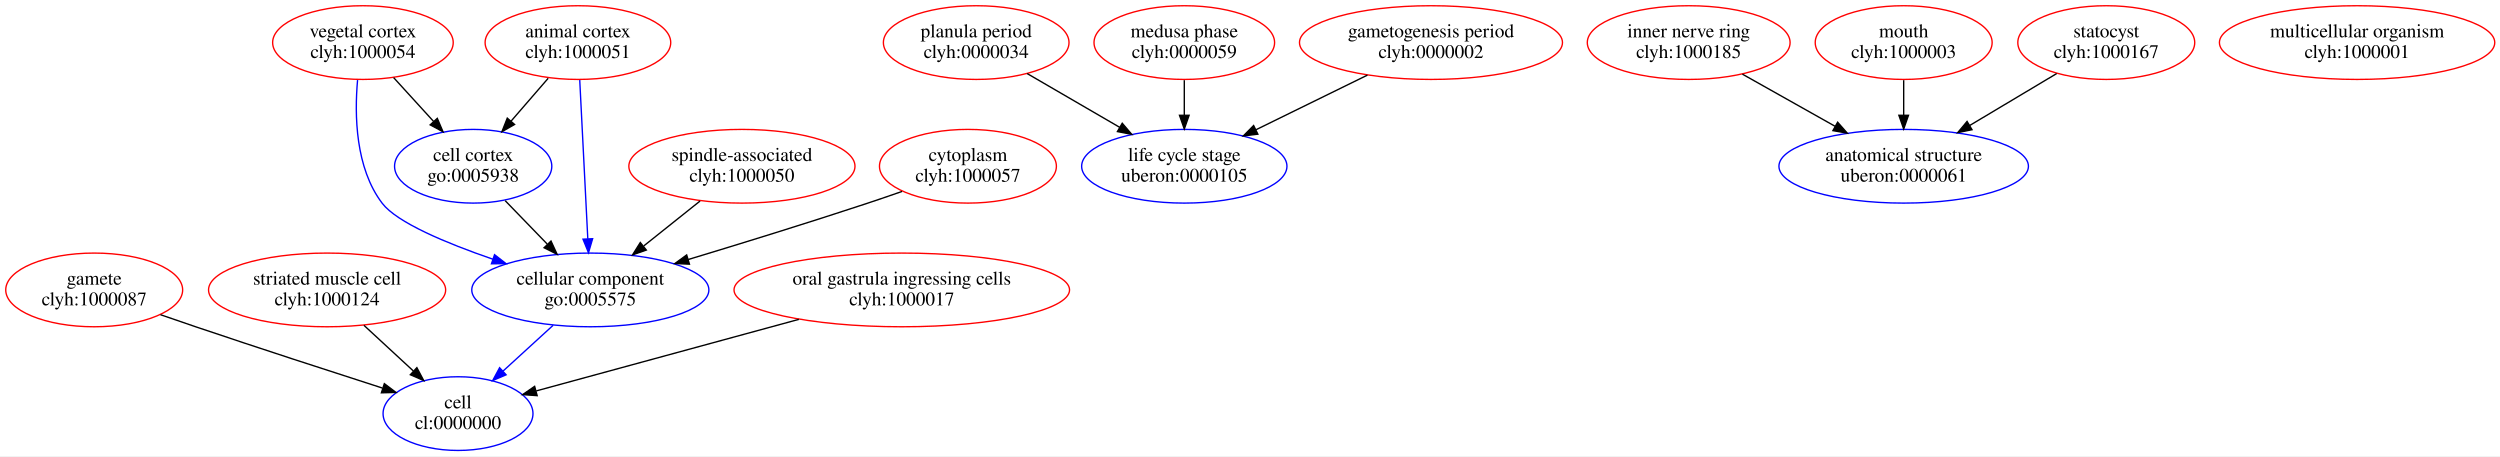
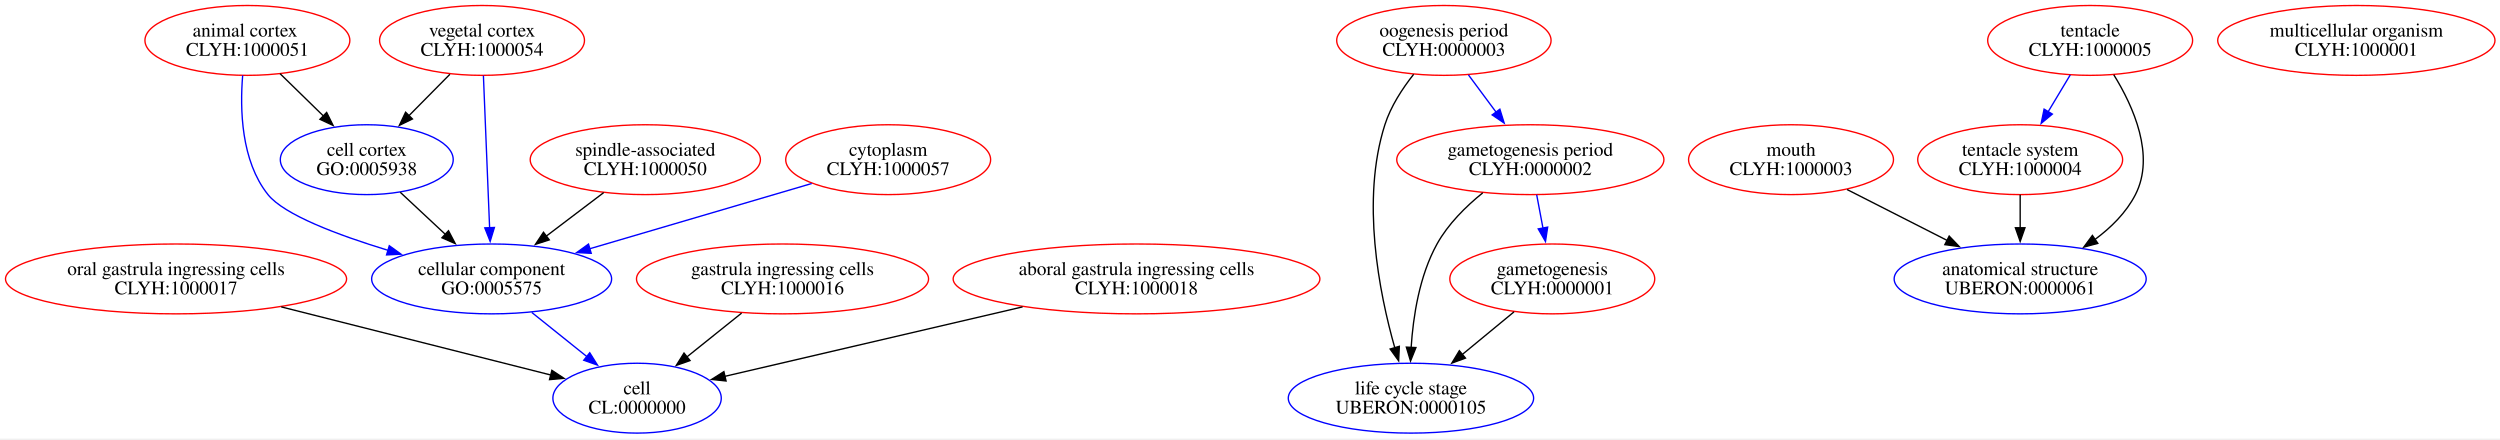
- <svg xmlns="http://www.w3.org/2000/svg" width="1814pt" height="331pt" viewBox="0.00 0.00 1814.05 330.96">
-   <g id="graph0" class="graph" transform="scale(1 1) rotate(0) translate(4 326.96)">
-     <polygon fill="white" stroke="transparent" points="-4,4 -4,-326.96 1810.05,-326.96 1810.05,4 -4,4" />
+ <svg xmlns="http://www.w3.org/2000/svg" width="1822pt" height="320pt" viewBox="0.00 0.00 1822.00 320.00">
+   <g id="graph0" class="graph" transform="scale(1 1) rotate(0) translate(4 315.65)">
+     <polygon fill="white" stroke="none" points="-4,4 -4,-315.65 1818.34,-315.65 1818.34,4 -4,4" />
    <g id="node1" class="node">
-       <ellipse fill="none" stroke="red" cx="64.35" cy="-116.61" rx="64.19" ry="26.74" />
-       <text text-anchor="middle" x="64.35" y="-120.41" font-family="Times,serif" font-size="14.00">gamete</text>
-       <text text-anchor="middle" x="64.35" y="-105.41" font-family="Times,serif" font-size="14.00">clyh:1000087</text>
+       <ellipse fill="none" stroke="red" cx="124.3" cy="-112.37" rx="124.3" ry="25.46" />
+       <text xml:space="preserve" text-anchor="middle" x="124.3" y="-115.17" font-family="Times,serif" font-size="14.00">oral gastrula ingressing cells</text>
+       <text xml:space="preserve" text-anchor="middle" x="124.3" y="-101.17" font-family="Times,serif" font-size="14.00">CLYH:1000017</text>
    </g>
    <g id="node2" class="node">
-       <ellipse fill="none" stroke="blue" cx="328.35" cy="-26.87" rx="54.39" ry="26.74" />
-       <text text-anchor="middle" x="328.35" y="-30.67" font-family="Times,serif" font-size="14.00">cell</text>
-       <text text-anchor="middle" x="328.35" y="-15.67" font-family="Times,serif" font-size="14.00">cl:0000000</text>
+       <ellipse fill="none" stroke="blue" cx="460.3" cy="-25.46" rx="61.36" ry="25.46" />
+       <text xml:space="preserve" text-anchor="middle" x="460.3" y="-28.26" font-family="Times,serif" font-size="14.00">cell</text>
+       <text xml:space="preserve" text-anchor="middle" x="460.3" y="-14.26" font-family="Times,serif" font-size="14.00">CL:0000000</text>
    </g>
    <g id="edge1" class="edge">
-       <path fill="none" stroke="black" d="M112.46,-98.62C121.07,-95.63 129.97,-92.57 138.35,-89.74 183.76,-74.41 235.49,-57.61 273.5,-45.39" />
-       <polygon fill="black" stroke="black" points="274.89,-48.61 283.34,-42.22 272.75,-41.95 274.89,-48.61" />
+       <path fill="none" stroke="black" d="M200.97,-91.99C260.4,-76.97 341.75,-56.42 397.39,-42.35" />
+       <polygon fill="black" stroke="black" points="398.2,-45.76 407.04,-39.92 396.49,-38.97 398.2,-45.76" />
    </g>
    <g id="node3" class="node">
-       <ellipse fill="none" stroke="red" cx="233.35" cy="-116.61" rx="86.03" ry="26.74" />
-       <text text-anchor="middle" x="233.35" y="-120.41" font-family="Times,serif" font-size="14.00">striated muscle cell</text>
-       <text text-anchor="middle" x="233.35" y="-105.41" font-family="Times,serif" font-size="14.00">clyh:1000124</text>
+       <ellipse fill="none" stroke="red" cx="1048.3" cy="-286.19" rx="78.12" ry="25.46" />
+       <text xml:space="preserve" text-anchor="middle" x="1048.3" y="-288.99" font-family="Times,serif" font-size="14.00">oogenesis period</text>
+       <text xml:space="preserve" text-anchor="middle" x="1048.3" y="-274.99" font-family="Times,serif" font-size="14.00">CLYH:0000003</text>
+     </g>
+     <g id="node6" class="node">
+       <ellipse fill="none" stroke="blue" cx="1024.3" cy="-25.46" rx="89.41" ry="25.46" />
+       <text xml:space="preserve" text-anchor="middle" x="1024.3" y="-28.26" font-family="Times,serif" font-size="14.00">life cycle stage</text>
+       <text xml:space="preserve" text-anchor="middle" x="1024.3" y="-14.26" font-family="Times,serif" font-size="14.00">UBERON:0000105</text>
    </g>
    <g id="edge2" class="edge">
-       <path fill="none" stroke="black" d="M260.06,-90.94C271.23,-80.62 284.3,-68.55 296,-57.74" />
-       <polygon fill="black" stroke="black" points="298.49,-60.21 303.46,-50.85 293.74,-55.07 298.49,-60.21" />
+       <path fill="none" stroke="black" d="M1026.28,-261.51C1018,-251.05 1009.57,-238.11 1005.3,-224.74 987.79,-169.9 1001.09,-102.54 1012.53,-62.13" />
+       <polygon fill="black" stroke="black" points="1015.84,-63.27 1015.33,-52.69 1009.13,-61.28 1015.84,-63.27" />
+     </g>
+     <g id="node15" class="node">
+       <ellipse fill="none" stroke="red" cx="1111.3" cy="-199.28" rx="97.36" ry="25.46" />
+       <text xml:space="preserve" text-anchor="middle" x="1111.3" y="-202.08" font-family="Times,serif" font-size="14.00">gametogenesis period</text>
+       <text xml:space="preserve" text-anchor="middle" x="1111.3" y="-188.08" font-family="Times,serif" font-size="14.00">CLYH:0000002</text>
+     </g>
+     <g id="edge3" class="edge">
+       <path fill="none" stroke="blue" d="M1066.19,-261.09C1072.45,-252.64 1079.6,-243 1086.34,-233.92" />
+       <polygon fill="blue" stroke="blue" points="1089.1,-236.07 1092.25,-225.96 1083.48,-231.9 1089.1,-236.07" />
    </g>
    <g id="node4" class="node">
-       <ellipse fill="none" stroke="red" cx="704.35" cy="-296.09" rx="67.35" ry="26.74" />
-       <text text-anchor="middle" x="704.35" y="-299.89" font-family="Times,serif" font-size="14.00">planula period</text>
-       <text text-anchor="middle" x="704.35" y="-284.89" font-family="Times,serif" font-size="14.00">clyh:0000034</text>
+       <ellipse fill="none" stroke="red" cx="1468.3" cy="-199.28" rx="74.67" ry="25.46" />
+       <text xml:space="preserve" text-anchor="middle" x="1468.3" y="-202.08" font-family="Times,serif" font-size="14.00">tentacle system</text>
+       <text xml:space="preserve" text-anchor="middle" x="1468.3" y="-188.08" font-family="Times,serif" font-size="14.00">CLYH:1000004</text>
+     </g>
+     <g id="node18" class="node">
+       <ellipse fill="none" stroke="blue" cx="1468.3" cy="-112.37" rx="91.85" ry="25.46" />
+       <text xml:space="preserve" text-anchor="middle" x="1468.3" y="-115.17" font-family="Times,serif" font-size="14.00">anatomical structure</text>
+       <text xml:space="preserve" text-anchor="middle" x="1468.3" y="-101.17" font-family="Times,serif" font-size="14.00">UBERON:0000061</text>
+     </g>
+     <g id="edge4" class="edge">
+       <path fill="none" stroke="black" d="M1468.3,-173.72C1468.3,-166.13 1468.3,-157.6 1468.3,-149.41" />
+       <polygon fill="black" stroke="black" points="1471.8,-149.68 1468.3,-139.68 1464.8,-149.68 1471.8,-149.68" />
    </g>
    <g id="node5" class="node">
-       <ellipse fill="none" stroke="blue" cx="855.35" cy="-206.35" rx="74.49" ry="26.74" />
-       <text text-anchor="middle" x="855.35" y="-210.15" font-family="Times,serif" font-size="14.00">life cycle stage</text>
-       <text text-anchor="middle" x="855.35" y="-195.15" font-family="Times,serif" font-size="14.00">uberon:0000105</text>
+       <ellipse fill="none" stroke="blue" cx="354.3" cy="-112.37" rx="87.45" ry="25.46" />
+       <text xml:space="preserve" text-anchor="middle" x="354.3" y="-115.17" font-family="Times,serif" font-size="14.00">cellular component</text>
+       <text xml:space="preserve" text-anchor="middle" x="354.3" y="-101.17" font-family="Times,serif" font-size="14.00">GO:0005575</text>
    </g>
-     <g id="edge3" class="edge">
-       <path fill="none" stroke="black" d="M741.29,-273.63C761.54,-261.86 786.87,-247.14 808.5,-234.57" />
-       <polygon fill="black" stroke="black" points="810.32,-237.56 817.21,-229.51 806.81,-231.51 810.32,-237.56" />
-     </g>
-     <g id="node6" class="node">
-       <ellipse fill="none" stroke="blue" cx="339.35" cy="-206.35" rx="57.05" ry="26.74" />
-       <text text-anchor="middle" x="339.35" y="-210.15" font-family="Times,serif" font-size="14.00">cell cortex</text>
-       <text text-anchor="middle" x="339.35" y="-195.15" font-family="Times,serif" font-size="14.00">go:0005938</text>
+     <g id="edge5" class="edge">
+       <path fill="none" stroke="blue" d="M383.55,-87.94C396,-77.97 410.65,-66.23 423.79,-55.7" />
+       <polygon fill="blue" stroke="blue" points="425.81,-58.57 431.43,-49.58 421.44,-53.1 425.81,-58.57" />
    </g>
    <g id="node7" class="node">
-       <ellipse fill="none" stroke="blue" cx="424.35" cy="-116.61" rx="86.03" ry="26.74" />
-       <text text-anchor="middle" x="424.35" y="-120.41" font-family="Times,serif" font-size="14.00">cellular component</text>
-       <text text-anchor="middle" x="424.35" y="-105.41" font-family="Times,serif" font-size="14.00">go:0005575</text>
+       <ellipse fill="none" stroke="red" cx="176.3" cy="-286.19" rx="74.67" ry="25.46" />
+       <text xml:space="preserve" text-anchor="middle" x="176.3" y="-288.99" font-family="Times,serif" font-size="14.00">animal cortex </text>
+       <text xml:space="preserve" text-anchor="middle" x="176.3" y="-274.99" font-family="Times,serif" font-size="14.00">CLYH:1000051</text>
    </g>
-     <g id="edge4" class="edge">
-       <path fill="none" stroke="black" d="M362.57,-181.37C371.99,-171.66 383,-160.29 393.1,-149.86" />
-       <polygon fill="black" stroke="black" points="395.81,-152.09 400.26,-142.47 390.79,-147.22 395.81,-152.09" />
+     <g id="edge6" class="edge">
+       <path fill="none" stroke="blue" d="M172.86,-260.7C170.81,-236.08 171.68,-198.35 191.3,-173.82 203.06,-159.13 242.03,-144.41 278.92,-133.17" />
+       <polygon fill="blue" stroke="blue" points="279.72,-136.58 288.31,-130.38 277.72,-129.87 279.72,-136.58" />
+     </g>
+     <g id="node14" class="node">
+       <ellipse fill="none" stroke="blue" cx="263.3" cy="-199.28" rx="63.01" ry="25.46" />
+       <text xml:space="preserve" text-anchor="middle" x="263.3" y="-202.08" font-family="Times,serif" font-size="14.00">cell cortex</text>
+       <text xml:space="preserve" text-anchor="middle" x="263.3" y="-188.08" font-family="Times,serif" font-size="14.00">GO:0005938</text>
+     </g>
+     <g id="edge7" class="edge">
+       <path fill="none" stroke="black" d="M200.08,-261.99C209.84,-252.46 221.29,-241.28 231.74,-231.08" />
+       <polygon fill="black" stroke="black" points="234.06,-233.71 238.78,-224.22 229.17,-228.7 234.06,-233.71" />
+     </g>
+     <g id="node8" class="node">
+       <ellipse fill="none" stroke="red" cx="566.3" cy="-112.37" rx="106.44" ry="25.46" />
+       <text xml:space="preserve" text-anchor="middle" x="566.3" y="-115.17" font-family="Times,serif" font-size="14.00">gastrula ingressing cells</text>
+       <text xml:space="preserve" text-anchor="middle" x="566.3" y="-101.17" font-family="Times,serif" font-size="14.00">CLYH:1000016</text>
+     </g>
+     <g id="edge8" class="edge">
+       <path fill="none" stroke="black" d="M536.49,-87.49C524.06,-77.53 509.49,-65.86 496.45,-55.41" />
+       <polygon fill="black" stroke="black" points="498.89,-52.88 488.89,-49.36 494.51,-58.34 498.89,-52.88" />
+     </g>
+     <g id="node9" class="node">
+       <ellipse fill="none" stroke="red" cx="1713.3" cy="-286.19" rx="101.04" ry="25.46" />
+       <text xml:space="preserve" text-anchor="middle" x="1713.3" y="-288.99" font-family="Times,serif" font-size="14.00">multicellular organism</text>
+       <text xml:space="preserve" text-anchor="middle" x="1713.3" y="-274.99" font-family="Times,serif" font-size="14.00">CLYH:1000001</text>
+     </g>
+     <g id="node10" class="node">
+       <ellipse fill="none" stroke="red" cx="466.3" cy="-199.28" rx="83.89" ry="25.46" />
+       <text xml:space="preserve" text-anchor="middle" x="466.3" y="-202.08" font-family="Times,serif" font-size="14.00">spindle-associated</text>
+       <text xml:space="preserve" text-anchor="middle" x="466.3" y="-188.08" font-family="Times,serif" font-size="14.00">CLYH:1000050</text>
+     </g>
+     <g id="edge9" class="edge">
+       <path fill="none" stroke="black" d="M435.99,-175.3C423.03,-165.47 407.71,-153.86 393.87,-143.37" />
+       <polygon fill="black" stroke="black" points="396.31,-140.83 386.23,-137.57 392.09,-146.4 396.31,-140.83" />
+     </g>
+     <g id="node11" class="node">
+       <ellipse fill="none" stroke="red" cx="347.3" cy="-286.19" rx="74.67" ry="25.46" />
+       <text xml:space="preserve" text-anchor="middle" x="347.3" y="-288.99" font-family="Times,serif" font-size="14.00">vegetal cortex</text>
+       <text xml:space="preserve" text-anchor="middle" x="347.3" y="-274.99" font-family="Times,serif" font-size="14.00">CLYH:1000054</text>
+     </g>
+     <g id="edge10" class="edge">
+       <path fill="none" stroke="blue" d="M348.31,-260.57C349.49,-231.44 351.48,-182.68 352.84,-149.32" />
+       <polygon fill="blue" stroke="blue" points="356.32,-149.87 353.23,-139.73 349.32,-149.58 356.32,-149.87" />
+     </g>
+     <g id="edge11" class="edge">
+       <path fill="none" stroke="black" d="M323.9,-261.54C314.65,-252.18 303.89,-241.3 294.02,-231.33" />
+       <polygon fill="black" stroke="black" points="296.58,-228.94 287.06,-224.3 291.6,-233.87 296.58,-228.94" />
+     </g>
+     <g id="node12" class="node">
+       <ellipse fill="none" stroke="red" cx="1127.3" cy="-112.37" rx="74.67" ry="25.46" />
+       <text xml:space="preserve" text-anchor="middle" x="1127.3" y="-115.17" font-family="Times,serif" font-size="14.00">gametogenesis</text>
+       <text xml:space="preserve" text-anchor="middle" x="1127.3" y="-101.17" font-family="Times,serif" font-size="14.00">CLYH:0000001</text>
+     </g>
+     <g id="edge12" class="edge">
+       <path fill="none" stroke="black" d="M1099.43,-88.39C1087.83,-78.82 1074.18,-67.58 1061.73,-57.31" />
+       <polygon fill="black" stroke="black" points="1064.03,-54.67 1054.08,-51.01 1059.57,-60.07 1064.03,-54.67" />
+     </g>
+     <g id="node13" class="node">
+       <ellipse fill="none" stroke="red" cx="643.3" cy="-199.28" rx="74.67" ry="25.46" />
+       <text xml:space="preserve" text-anchor="middle" x="643.3" y="-202.08" font-family="Times,serif" font-size="14.00">cytoplasm</text>
+       <text xml:space="preserve" text-anchor="middle" x="643.3" y="-188.08" font-family="Times,serif" font-size="14.00">CLYH:1000057</text>
+     </g>
+     <g id="edge13" class="edge">
+       <path fill="none" stroke="blue" d="M587.58,-181.91C541.53,-168.38 475.83,-149.08 425.89,-134.4" />
+       <polygon fill="blue" stroke="blue" points="426.88,-131.04 416.29,-131.58 424.9,-137.76 426.88,-131.04" />
+     </g>
+     <g id="edge14" class="edge">
+       <path fill="none" stroke="black" d="M287.69,-175.52C297.84,-166.05 309.8,-154.9 320.76,-144.67" />
+       <polygon fill="black" stroke="black" points="322.86,-147.49 327.79,-138.11 318.09,-142.37 322.86,-147.49" />
+     </g>
+     <g id="edge15" class="edge">
+       <path fill="none" stroke="black" d="M1076.64,-175.13C1064.23,-165.1 1051.35,-152.33 1043.3,-137.82 1030.5,-114.75 1025.91,-85.16 1024.43,-62.29" />
+       <polygon fill="black" stroke="black" points="1027.94,-62.35 1023.98,-52.52 1020.94,-62.67 1027.94,-62.35" />
+     </g>
+     <g id="edge16" class="edge">
+       <path fill="none" stroke="blue" d="M1115.93,-173.72C1117.36,-166.13 1118.97,-157.6 1120.51,-149.41" />
+       <polygon fill="blue" stroke="blue" points="1123.94,-150.13 1122.35,-139.65 1117.06,-148.83 1123.94,-150.13" />
+     </g>
+     <g id="node16" class="node">
+       <ellipse fill="none" stroke="red" cx="1301.3" cy="-199.28" rx="74.67" ry="25.46" />
+       <text xml:space="preserve" text-anchor="middle" x="1301.3" y="-202.08" font-family="Times,serif" font-size="14.00">mouth</text>
+       <text xml:space="preserve" text-anchor="middle" x="1301.3" y="-188.08" font-family="Times,serif" font-size="14.00">CLYH:1000003</text>
    </g>
    <g id="edge17" class="edge">
-       <path fill="none" stroke="blue" d="M397.35,-90.94C386.07,-80.62 372.86,-68.55 361.03,-57.74" />
-       <polygon fill="blue" stroke="blue" points="363.24,-55.02 353.5,-50.85 358.52,-60.18 363.24,-55.02" />
-     </g>
-     <g id="node8" class="node">
-       <ellipse fill="none" stroke="red" cx="650.35" cy="-116.61" rx="121.74" ry="26.74" />
-       <text text-anchor="middle" x="650.35" y="-120.41" font-family="Times,serif" font-size="14.00">oral gastrula ingressing cells</text>
-       <text text-anchor="middle" x="650.35" y="-105.41" font-family="Times,serif" font-size="14.00">clyh:1000017</text>
-     </g>
-     <g id="edge5" class="edge">
-       <path fill="none" stroke="black" d="M575.66,-95.26C517.54,-79.42 438.12,-57.78 385.12,-43.34" />
-       <polygon fill="black" stroke="black" points="385.78,-39.89 375.21,-40.64 383.94,-46.65 385.78,-39.89" />
-     </g>
-     <g id="node9" class="node">
-       <ellipse fill="none" stroke="red" cx="855.35" cy="-296.09" rx="65.52" ry="26.74" />
-       <text text-anchor="middle" x="855.35" y="-299.89" font-family="Times,serif" font-size="14.00">medusa phase</text>
-       <text text-anchor="middle" x="855.35" y="-284.89" font-family="Times,serif" font-size="14.00">clyh:0000059</text>
-     </g>
-     <g id="edge6" class="edge">
-       <path fill="none" stroke="black" d="M855.35,-268.77C855.35,-260.8 855.35,-251.91 855.35,-243.42" />
-       <polygon fill="black" stroke="black" points="858.85,-243.35 855.35,-233.35 851.85,-243.35 858.85,-243.35" />
-     </g>
-     <g id="node10" class="node">
-       <ellipse fill="none" stroke="red" cx="1221.35" cy="-296.09" rx="73.58" ry="26.74" />
-       <text text-anchor="middle" x="1221.35" y="-299.89" font-family="Times,serif" font-size="14.00">inner nerve ring</text>
-       <text text-anchor="middle" x="1221.35" y="-284.89" font-family="Times,serif" font-size="14.00">clyh:1000185</text>
-     </g>
-     <g id="node11" class="node">
-       <ellipse fill="none" stroke="blue" cx="1377.35" cy="-206.35" rx="90.52" ry="26.74" />
-       <text text-anchor="middle" x="1377.35" y="-210.15" font-family="Times,serif" font-size="14.00">anatomical structure</text>
-       <text text-anchor="middle" x="1377.35" y="-195.15" font-family="Times,serif" font-size="14.00">uberon:0000061</text>
-     </g>
-     <g id="edge7" class="edge">
-       <path fill="none" stroke="black" d="M1260.31,-273.18C1280.69,-261.71 1305.87,-247.55 1327.65,-235.3" />
-       <polygon fill="black" stroke="black" points="1329.43,-238.32 1336.43,-230.36 1326,-232.21 1329.43,-238.32" />
-     </g>
-     <g id="node12" class="node">
-       <ellipse fill="none" stroke="red" cx="534.35" cy="-206.35" rx="82.05" ry="26.74" />
-       <text text-anchor="middle" x="534.35" y="-210.15" font-family="Times,serif" font-size="14.00">spindle-associated</text>
-       <text text-anchor="middle" x="534.35" y="-195.15" font-family="Times,serif" font-size="14.00">clyh:1000050</text>
-     </g>
-     <g id="edge8" class="edge">
-       <path fill="none" stroke="black" d="M504,-181.14C491.36,-171.06 476.53,-159.23 463.12,-148.53" />
-       <polygon fill="black" stroke="black" points="464.98,-145.54 454.98,-142.04 460.61,-151.02 464.98,-145.54" />
-     </g>
-     <g id="node13" class="node">
-       <ellipse fill="none" stroke="red" cx="1034.35" cy="-296.09" rx="95.42" ry="26.74" />
-       <text text-anchor="middle" x="1034.35" y="-299.89" font-family="Times,serif" font-size="14.00">gametogenesis period</text>
-       <text text-anchor="middle" x="1034.35" y="-284.89" font-family="Times,serif" font-size="14.00">clyh:0000002</text>
-     </g>
-     <g id="edge9" class="edge">
-       <path fill="none" stroke="black" d="M988.25,-272.5C963.52,-260.38 932.97,-245.4 907.39,-232.86" />
-       <polygon fill="black" stroke="black" points="908.73,-229.62 898.21,-228.36 905.65,-235.91 908.73,-229.62" />
-     </g>
-     <g id="node14" class="node">
-       <ellipse fill="none" stroke="red" cx="259.35" cy="-296.09" rx="65.52" ry="26.74" />
-       <text text-anchor="middle" x="259.35" y="-299.89" font-family="Times,serif" font-size="14.00">vegetal cortex</text>
-       <text text-anchor="middle" x="259.35" y="-284.89" font-family="Times,serif" font-size="14.00">clyh:1000054</text>
-     </g>
-     <g id="edge10" class="edge">
-       <path fill="none" stroke="black" d="M281.63,-270.65C290.63,-260.78 301.14,-249.26 310.7,-238.77" />
-       <polygon fill="black" stroke="black" points="313.31,-241.1 317.46,-231.36 308.13,-236.39 313.31,-241.1" />
-     </g>
-     <g id="edge11" class="edge">
-       <path fill="none" stroke="blue" d="M255.46,-268.89C253.18,-243.45 253.86,-205.05 273.35,-179.48 283.98,-165.53 319.67,-150.59 353.68,-138.89" />
-       <polygon fill="blue" stroke="blue" points="354.85,-142.19 363.21,-135.68 352.61,-135.56 354.85,-142.19" />
-     </g>
-     <g id="node15" class="node">
-       <ellipse fill="none" stroke="red" cx="415.35" cy="-296.09" rx="67.35" ry="26.74" />
-       <text text-anchor="middle" x="415.35" y="-299.89" font-family="Times,serif" font-size="14.00">animal cortex </text>
-       <text text-anchor="middle" x="415.35" y="-284.89" font-family="Times,serif" font-size="14.00">clyh:1000051</text>
-     </g>
-     <g id="edge12" class="edge">
-       <path fill="none" stroke="black" d="M393.77,-270.18C385.38,-260.49 375.66,-249.28 366.78,-239.02" />
-       <polygon fill="black" stroke="black" points="369.38,-236.68 360.19,-231.41 364.09,-241.26 369.38,-236.68" />
-     </g>
-     <g id="edge13" class="edge">
-       <path fill="none" stroke="blue" d="M416.67,-268.9C418.22,-238.41 420.78,-187.85 422.52,-153.66" />
-       <polygon fill="blue" stroke="blue" points="426.02,-153.78 423.03,-143.62 419.03,-153.43 426.02,-153.78" />
-     </g>
-     <g id="node16" class="node">
-       <ellipse fill="none" stroke="red" cx="1377.35" cy="-296.09" rx="64.19" ry="26.74" />
-       <text text-anchor="middle" x="1377.35" y="-299.89" font-family="Times,serif" font-size="14.00">mouth</text>
-       <text text-anchor="middle" x="1377.35" y="-284.89" font-family="Times,serif" font-size="14.00">clyh:1000003</text>
-     </g>
-     <g id="edge14" class="edge">
-       <path fill="none" stroke="black" d="M1377.35,-268.77C1377.35,-260.8 1377.35,-251.91 1377.35,-243.42" />
-       <polygon fill="black" stroke="black" points="1380.85,-243.35 1377.35,-233.35 1373.85,-243.35 1380.85,-243.35" />
+       <path fill="none" stroke="black" d="M1342.16,-177.51C1364.11,-166.34 1391.44,-152.45 1415.04,-140.45" />
+       <polygon fill="black" stroke="black" points="1416.57,-143.6 1423.9,-135.94 1413.4,-137.36 1416.57,-143.6" />
    </g>
    <g id="node17" class="node">
-       <ellipse fill="none" stroke="red" cx="698.35" cy="-206.35" rx="64.19" ry="26.74" />
-       <text text-anchor="middle" x="698.35" y="-210.15" font-family="Times,serif" font-size="14.00">cytoplasm</text>
-       <text text-anchor="middle" x="698.35" y="-195.15" font-family="Times,serif" font-size="14.00">clyh:1000057</text>
+       <ellipse fill="none" stroke="red" cx="824.3" cy="-112.37" rx="133.65" ry="25.46" />
+       <text xml:space="preserve" text-anchor="middle" x="824.3" y="-115.17" font-family="Times,serif" font-size="14.00">aboral gastrula ingressing cells</text>
+       <text xml:space="preserve" text-anchor="middle" x="824.3" y="-101.17" font-family="Times,serif" font-size="14.00">CLYH:1000018</text>
    </g>
-     <g id="edge15" class="edge">
-       <path fill="none" stroke="black" d="M650.54,-188.08C642.16,-185.15 633.52,-182.18 625.35,-179.48 582.37,-165.26 533.87,-150.3 495.28,-138.65" />
-       <polygon fill="black" stroke="black" points="496.28,-135.3 485.69,-135.76 494.26,-142 496.28,-135.3" />
-     </g>
-     <g id="node18" class="node">
-       <ellipse fill="none" stroke="red" cx="1524.35" cy="-296.09" rx="64.19" ry="26.74" />
-       <text text-anchor="middle" x="1524.35" y="-299.89" font-family="Times,serif" font-size="14.00">statocyst</text>
-       <text text-anchor="middle" x="1524.35" y="-284.89" font-family="Times,serif" font-size="14.00">clyh:1000167</text>
-     </g>
-     <g id="edge16" class="edge">
-       <path fill="none" stroke="black" d="M1488.39,-273.63C1469.35,-262.26 1445.71,-248.16 1425.15,-235.88" />
-       <polygon fill="black" stroke="black" points="1426.93,-232.87 1416.55,-230.75 1423.34,-238.88 1426.93,-232.87" />
+     <g id="edge18" class="edge">
+       <path fill="none" stroke="black" d="M741.25,-91.99C675.27,-76.6 584.37,-55.4 524.05,-41.33" />
+       <polygon fill="black" stroke="black" points="525.16,-37.99 514.62,-39.13 523.57,-44.81 525.16,-37.99" />
    </g>
    <g id="node19" class="node">
-       <ellipse fill="none" stroke="red" cx="1706.35" cy="-296.09" rx="99.9" ry="26.74" />
-       <text text-anchor="middle" x="1706.35" y="-299.89" font-family="Times,serif" font-size="14.00">multicellular organism</text>
-       <text text-anchor="middle" x="1706.35" y="-284.89" font-family="Times,serif" font-size="14.00">clyh:1000001</text>
+       <ellipse fill="none" stroke="red" cx="1519.3" cy="-286.19" rx="74.67" ry="25.46" />
+       <text xml:space="preserve" text-anchor="middle" x="1519.3" y="-288.99" font-family="Times,serif" font-size="14.00">tentacle</text>
+       <text xml:space="preserve" text-anchor="middle" x="1519.3" y="-274.99" font-family="Times,serif" font-size="14.00">CLYH:1000005</text>
+     </g>
+     <g id="edge19" class="edge">
+       <path fill="none" stroke="blue" d="M1504.82,-261.09C1499.82,-252.75 1494.11,-243.25 1488.72,-234.27" />
+       <polygon fill="blue" stroke="blue" points="1491.75,-232.51 1483.6,-225.74 1485.74,-236.12 1491.75,-232.51" />
+     </g>
+     <g id="edge20" class="edge">
+       <path fill="none" stroke="black" d="M1536.5,-261.19C1550.86,-237.96 1566.83,-202.18 1552.3,-173.82 1545.58,-160.7 1534.53,-149.77 1522.62,-140.99" />
+       <polygon fill="black" stroke="black" points="1524.89,-138.3 1514.66,-135.54 1520.94,-144.08 1524.89,-138.3" />
    </g>
  </g>
</svg>
